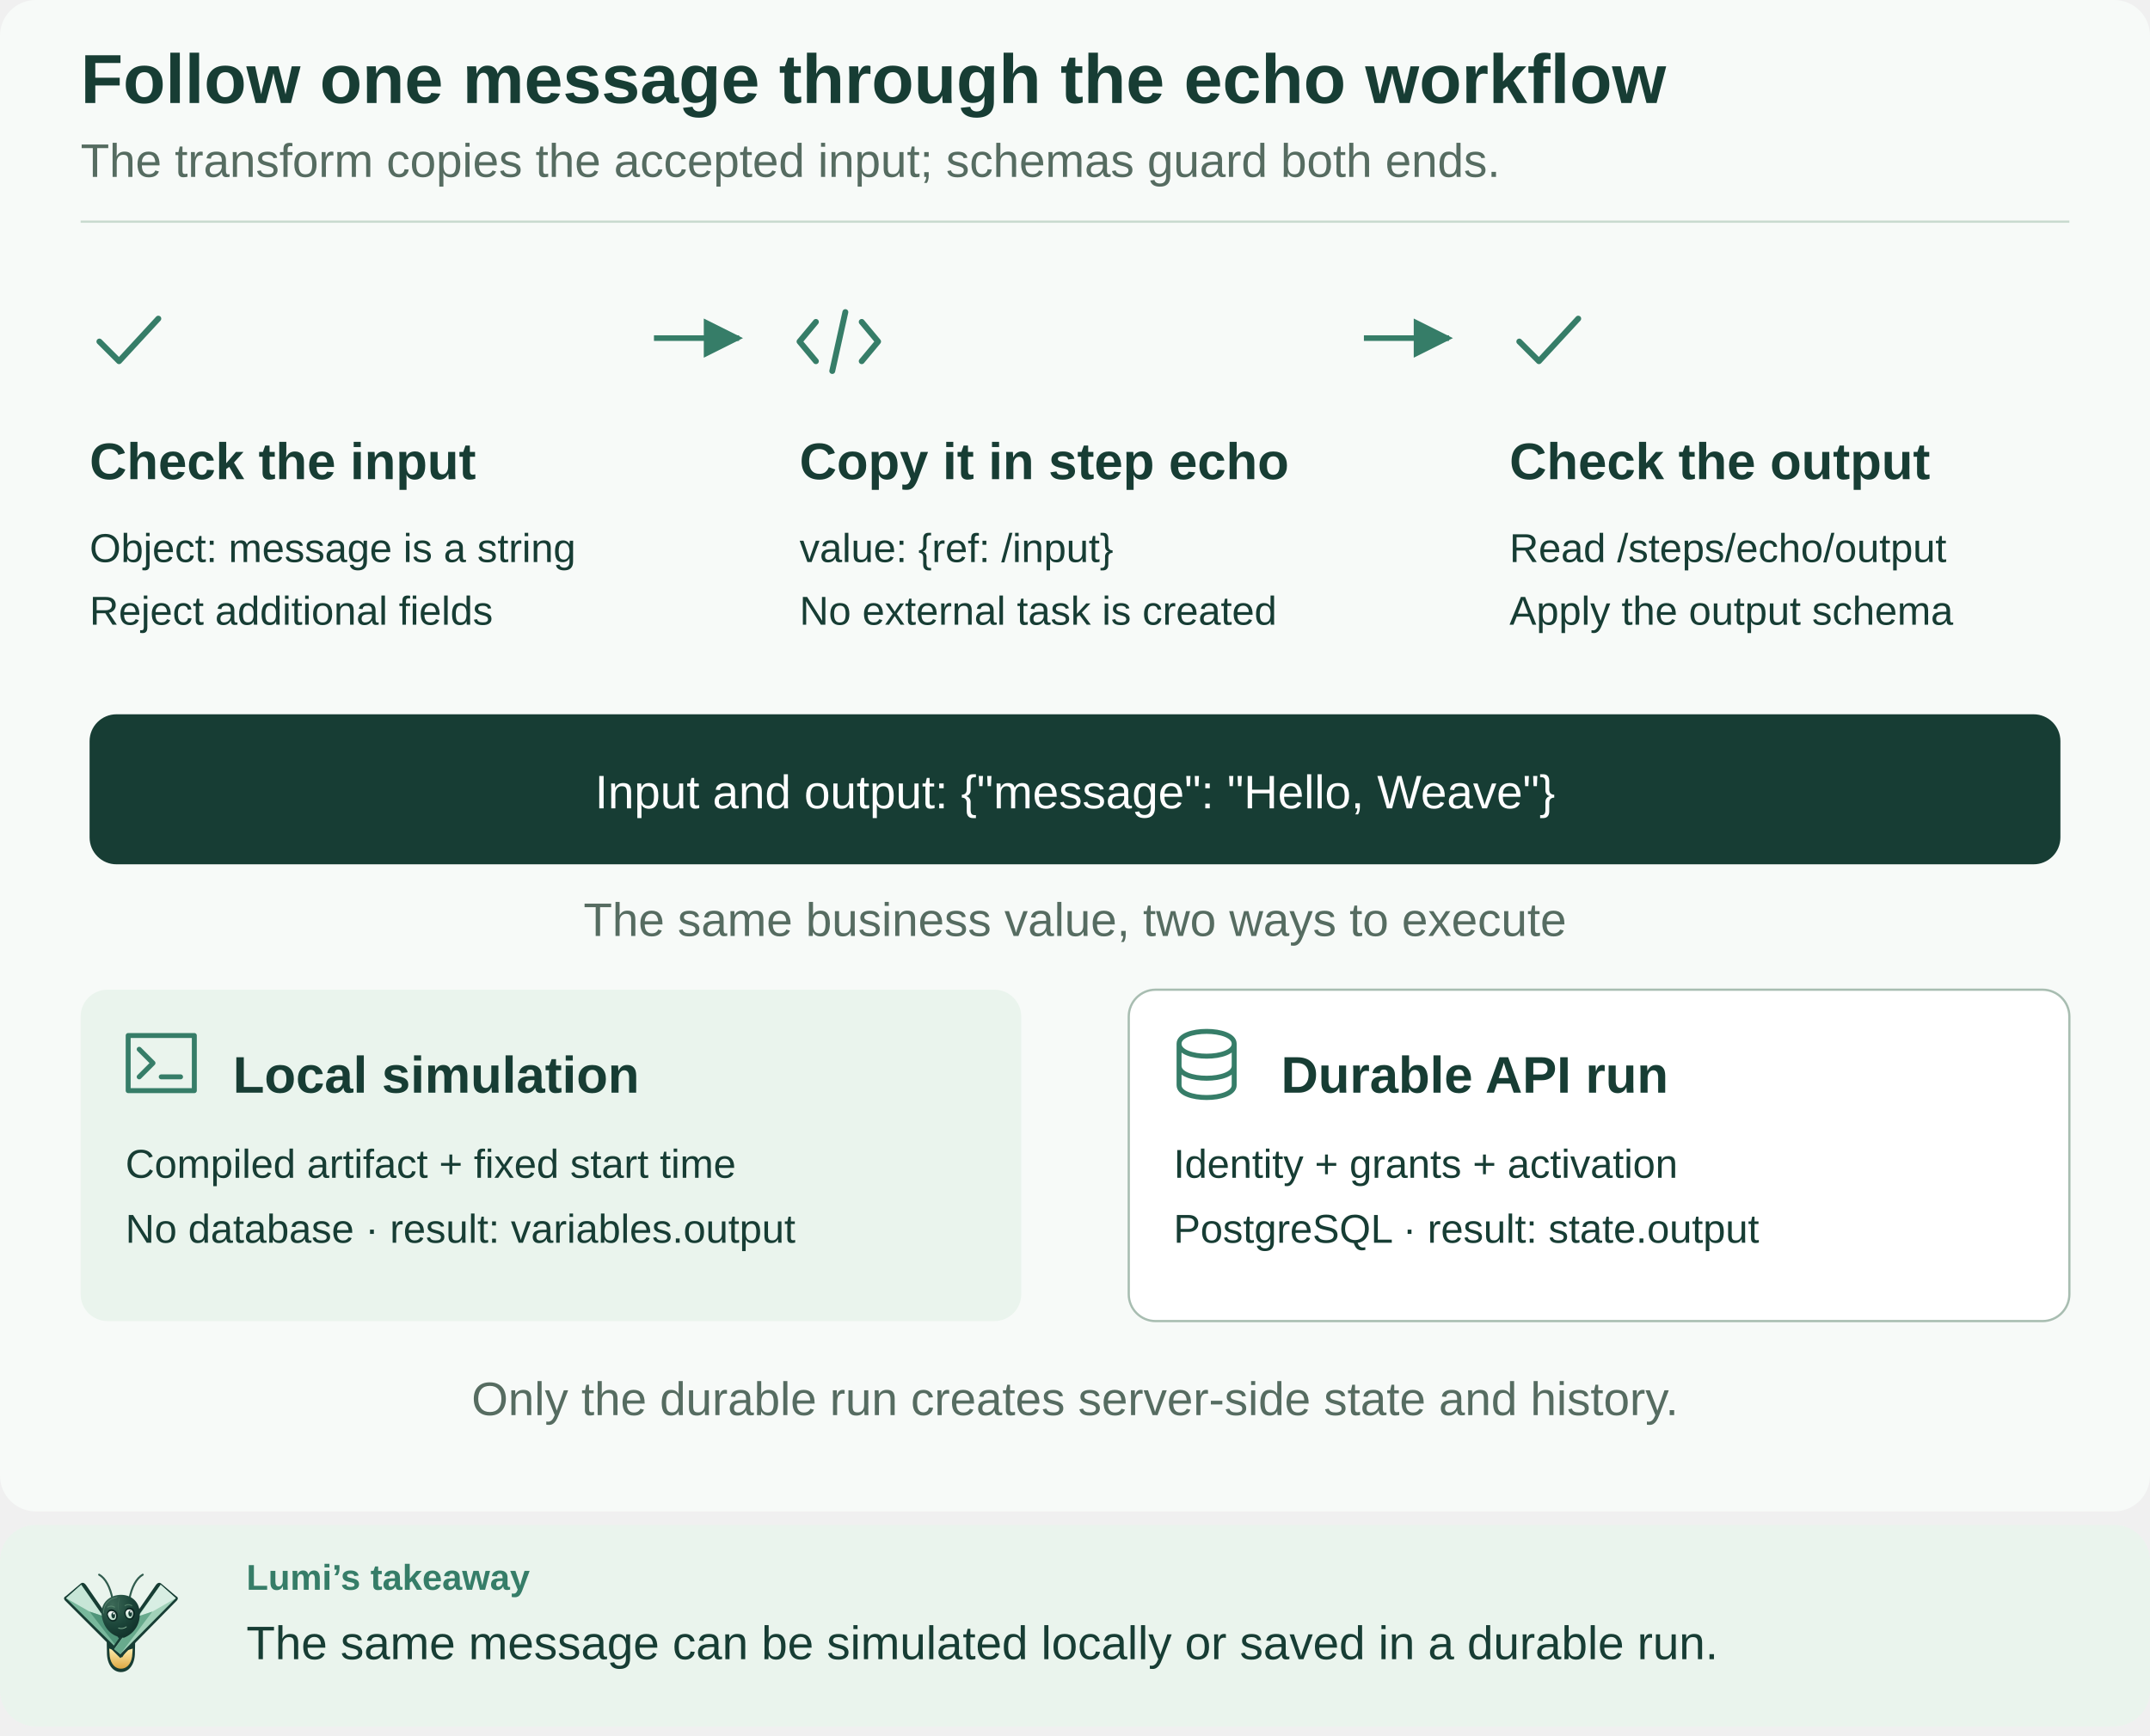
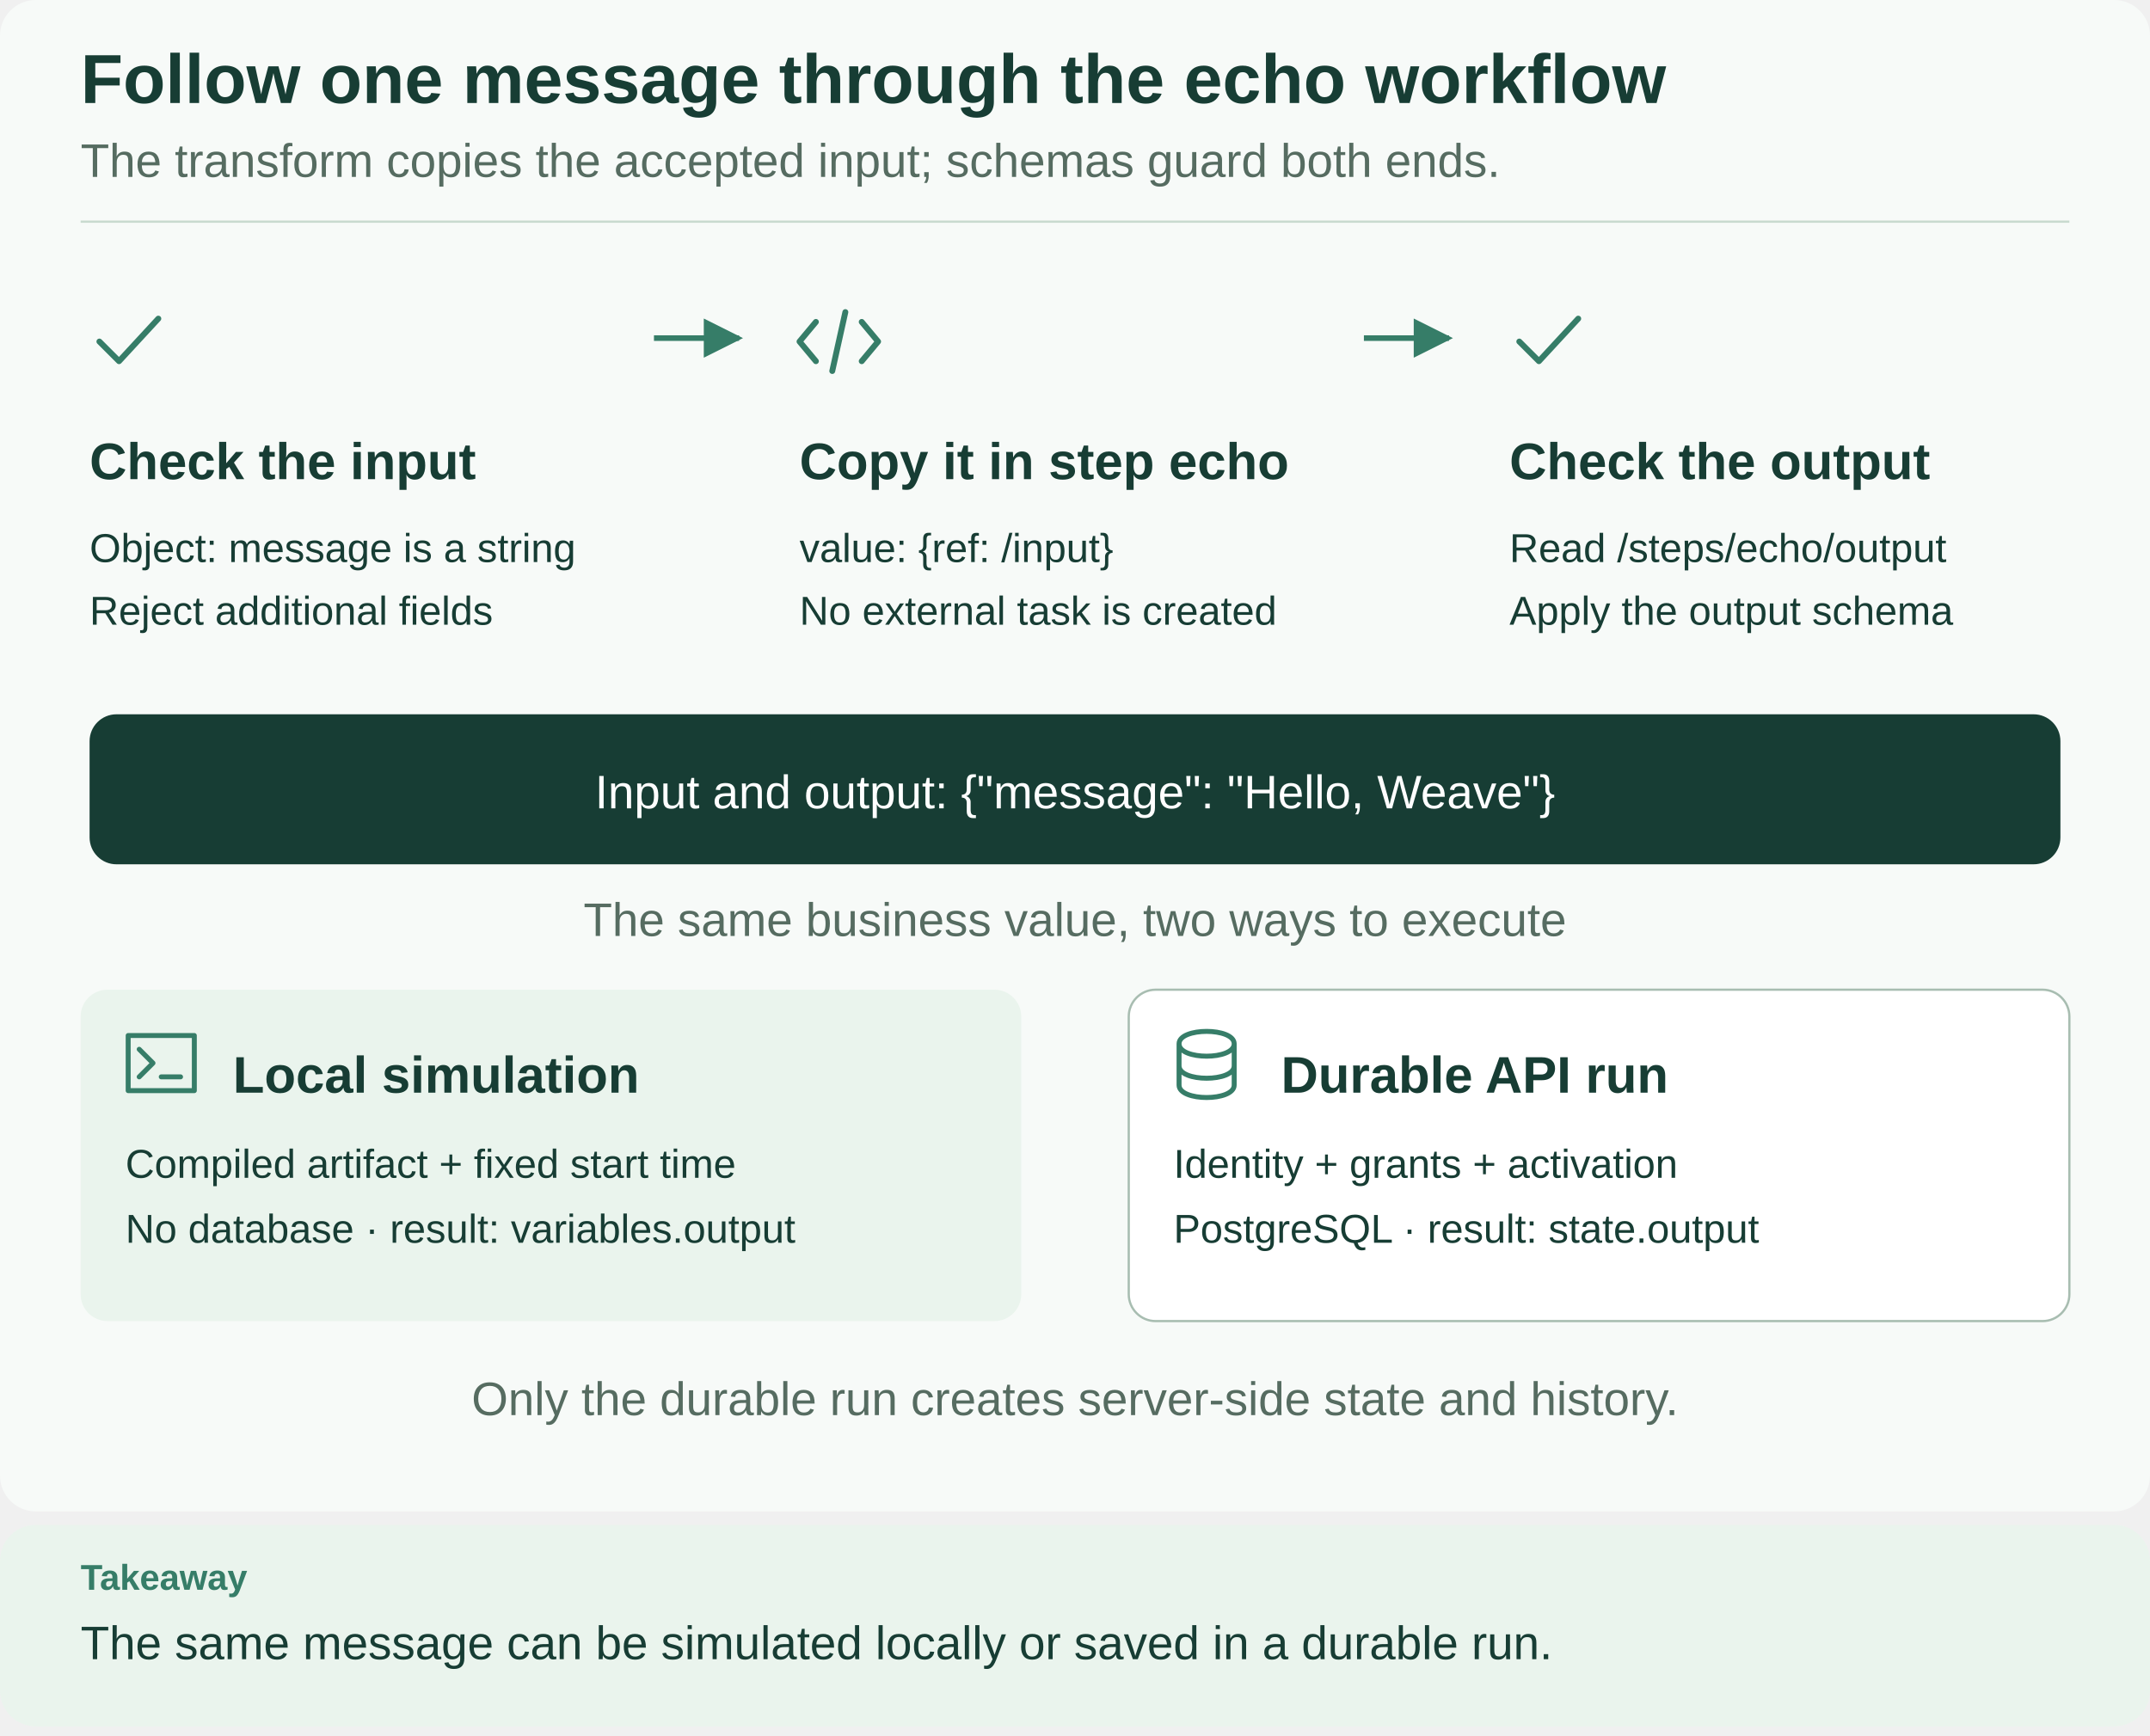
<svg xmlns="http://www.w3.org/2000/svg" width="960" height="775" viewBox="0 0 960 775" role="img" aria-labelledby="title desc">
  <defs>
    <marker id="arrow" viewBox="0 0 10 10" refX="9" refY="5" markerWidth="7" markerHeight="7" orient="auto-start-reverse">
      <path d="M0 0L10 5L0 10Z" fill="#367D68" />
    </marker>
  </defs>
  <style>text{font-family:Arial,Helvetica,sans-serif;fill:#173D34}.title{font-size:31px;font-weight:700}.head{font-size:23px;font-weight:700}.body{font-size:21px}.small{font-size:18px}.code{font-family:Menlo,Consolas,monospace;font-size:17px}.muted{fill:#566c61}.edge{fill:none;stroke:#367D68;stroke-width:2.5;marker-end:url(#arrow)}.white{fill:white}</style>
  <rect width="960" height="675" rx="16" fill="#f7faf8" />
  <path d="M36 99H924" stroke="#c9dacf" />
  <text x="36" y="46" class="title">Follow one message through the echo workflow</text>
  <text x="36" y="79" class="body muted">The transform copies the accepted input; schemas guard both ends.</text>
  <g transform="translate(40,135) scale(1.461538)" fill="none" stroke="#367D68" stroke-width="1.8" stroke-linecap="round" stroke-linejoin="round">
    <path d="M3 12L9 18L21 5" />
  </g>
  <text x="40" y="214" class="head">Check the input</text>
  <text x="40" y="251" class="small">Object: message is a string</text>
  <text x="40" y="279" class="small">Reject additional fields</text>
  <g transform="translate(357,135) scale(1.461538)" fill="none" stroke="#367D68" stroke-width="1.8" stroke-linecap="round" stroke-linejoin="round">
    <path d="M5 6L0 12L5 18 M19 6L24 12L19 18 M14 3L10 21" />
  </g>
  <text x="357" y="214" class="head">Copy it in step echo</text>
  <text x="357" y="251" class="small">value: {ref: /input}</text>
  <text x="357" y="279" class="small">No external task is created</text>
  <g transform="translate(674,135) scale(1.461538)" fill="none" stroke="#367D68" stroke-width="1.8" stroke-linecap="round" stroke-linejoin="round">
    <path d="M3 12L9 18L21 5" />
  </g>
  <text x="674" y="214" class="head">Check the output</text>
  <text x="674" y="251" class="small">Read /steps/echo/output</text>
  <text x="674" y="279" class="small">Apply the output schema</text>
  <path class="edge" d="M292 151H330" />
  <path class="edge" d="M609 151H647" />
  <rect x="40" y="319" width="880" height="67" rx="12" fill="#173D34" />
  <text x="480" y="361" class="body white" text-anchor="middle">Input and output: {"message": "Hello, Weave"}</text>
  <text x="480" y="418" class="body muted" text-anchor="middle">The same business value, two ways to execute</text>
  <rect x="36" y="442" width="420" height="148" rx="12" fill="#eaf4ed" />
  <g transform="translate(56,460) scale(1.230769)" fill="none" stroke="#367D68" stroke-width="1.8" stroke-linecap="round" stroke-linejoin="round">
    <path d="M1 2H25V22H1Z M5 7L10 12L5 17 M13 17H20" />
  </g>
  <text x="104" y="488" class="head">Local simulation</text>
  <text x="56" y="526" class="small">Compiled artifact + fixed start time</text>
  <text x="56" y="555" class="small">No database · result: variables.output</text>
  <rect x="504" y="442" width="420" height="148" rx="12" fill="white" stroke="#a8bdb1" />
  <g transform="translate(524,460) scale(1.230769)" fill="none" stroke="#367D68" stroke-width="1.8" stroke-linecap="round" stroke-linejoin="round">
    <path d="M2 5C2 -1 22 -1 22 5C22 11 2 11 2 5 M2 5V20C2 26 22 26 22 20V5 M2 13C2 19 22 19 22 13" />
  </g>
  <text x="572" y="488" class="head">Durable API run</text>
  <text x="524" y="526" class="small">Identity + grants + activation</text>
  <text x="524" y="555" class="small">PostgreSQL · result: state.output</text>
  <text x="480" y="632" class="body muted" text-anchor="middle">Only the durable run creates server-side state and history.</text>
-   <g id="lumi-takeaway">
+   <g id="takeaway">
    <rect x="0" y="681" width="960" height="90" rx="16" fill="#EAF4ED" />
-     <g transform="translate(22 692) scale(.25)">
-       <defs>
-         <radialGradient id="lumi-face" cx=".3" cy=".2" r=".9">
-           <stop stop-color="#3C6957" />
-           <stop offset=".55" stop-color="#1C463A" />
-           <stop offset="1" stop-color="#102E28" />
-         </radialGradient>
-         <linearGradient id="lumi-eye" x1="0" y1="0" x2="0" y2="1">
-           <stop stop-color="#FFFFFF" />
-           <stop offset="1" stop-color="#B8DCC8" />
-         </linearGradient>
-         <linearGradient id="lumi-lantern" x1="0" y1="0" x2="0" y2="1">
-           <stop stop-color="#FFEDAD" />
-           <stop offset="1" stop-color="#DDA743" />
-         </linearGradient>
-       </defs>
-       <g stroke-linecap="round" stroke-linejoin="round">
-         <path d="M113 89C109 67 100 51 89 45M143 89C147 67 156 51 167 45" fill="none" stroke="#315C4E" stroke-width="3.5" />
-         <path d="M102 134Q128 122 154 134L153 184C153 206 142 219 128 219C114 219 103 206 103 184Z" fill="#173D34" />
-         <path d="M107 177Q128 185 149 177L148 191C146 205 138 213 128 213C118 213 110 205 108 191Z" fill="url(#lumi-lantern)" />
-         <path d="M30 83L56 61Q61 57 66 64L142 174L130 193L28 91Q24 86 30 83Z" fill="#173D34" />
-         <path d="M57 63L135 175L129 185L30 87Z" fill="#78B89C" />
-         <path d="M57 63L96 119L72 111L30 87Z" fill="#C7E6D7" />
-         <path d="M72 111L96 119L135 175L129 185Z" fill="#4F9479" />
-         <path d="M226 83L200 61Q195 57 190 64L111 178L127 194L228 91Q232 86 226 83Z" fill="#173D34" />
-         <path d="M199 63L116 178L127 187L226 87Z" fill="#A1D1B9" />
-         <path d="M199 63L160 119L184 111L226 87Z" fill="#D8EEE3" />
-         <path d="M184 111L160 119L116 178L127 187Z" fill="#68AA8D" />
-         <g transform="rotate(-5 128 120)">
-           <path d="M94 115C93 95 108 81 128 81C148 81 163 95 162 115       C162 135 150 152 130 158C109 155 95 138 94 115Z" fill="url(#lumi-face)" />
-           <path d="M98 111C98 96 110 86 124 85" fill="none" stroke="#83AF94" stroke-width="1.2" opacity=".5" />
-           <path d="M128 87C124 99 124 106 126 112" fill="none" stroke="#58856B" stroke-width="1" opacity=".4" />
-           <path d="M103 114C104 106 111 103 117 107C124 111 124 120 119 126       C111 131 104 124 103 114Z" fill="#0C2923" />
-           <path d="M105 114C106 109 111 107 116 110C120 113 121 120 117 124       C111 127 106 122 105 114Z" fill="url(#lumi-eye)" />
-           <ellipse cx="114.5" cy="116.5" rx="3.3" ry="5.4" fill="#173D34" />
-           <circle cx="115.5" cy="113.5" r="1.4" fill="#FFFFFF" />
-           <path d="M135 112C138 105 145 103 151 108C156 114 153 124 147 127       C139 129 133 120 135 112Z" fill="#0C2923" />
-           <path d="M137 113C139 108 144 107 148 110C152 114 150 121 146 124       C140 126 136 120 137 113Z" fill="url(#lumi-eye)" />
-           <ellipse cx="145" cy="116" rx="3.3" ry="5.4" fill="#173D34" />
-           <circle cx="146" cy="113" r="1.4" fill="#FFFFFF" />
-           <path d="M106 101Q112 98 118 102M137 101Q143 98 149 102" fill="none" stroke="#6C997E" stroke-width="1.8" opacity=".65" />
-           <path d="M122 140Q129 143 136 139" fill="none" stroke="#84B295" stroke-width="1.5" />
-         </g>
-       </g>
-     </g>
-     <text x="110" y="710" style="font-family:Arial,Helvetica,sans-serif;font-size:16px;font-weight:700;fill:#367D68">Lumi’s takeaway</text>
-     <text x="110" y="741" style="font-family:Arial,Helvetica,sans-serif;font-size:21px;fill:#173D34">The same message can be simulated locally or saved in a durable run.</text>
+     <text x="36" y="710" style="font-family:Arial,Helvetica,sans-serif;font-size:16px;font-weight:700;fill:#367D68">Takeaway</text>
+     <text x="36" y="741" style="font-family:Arial,Helvetica,sans-serif;font-size:21px;fill:#173D34">The same message can be simulated locally or saved in a durable run.</text>
  </g>
</svg>
